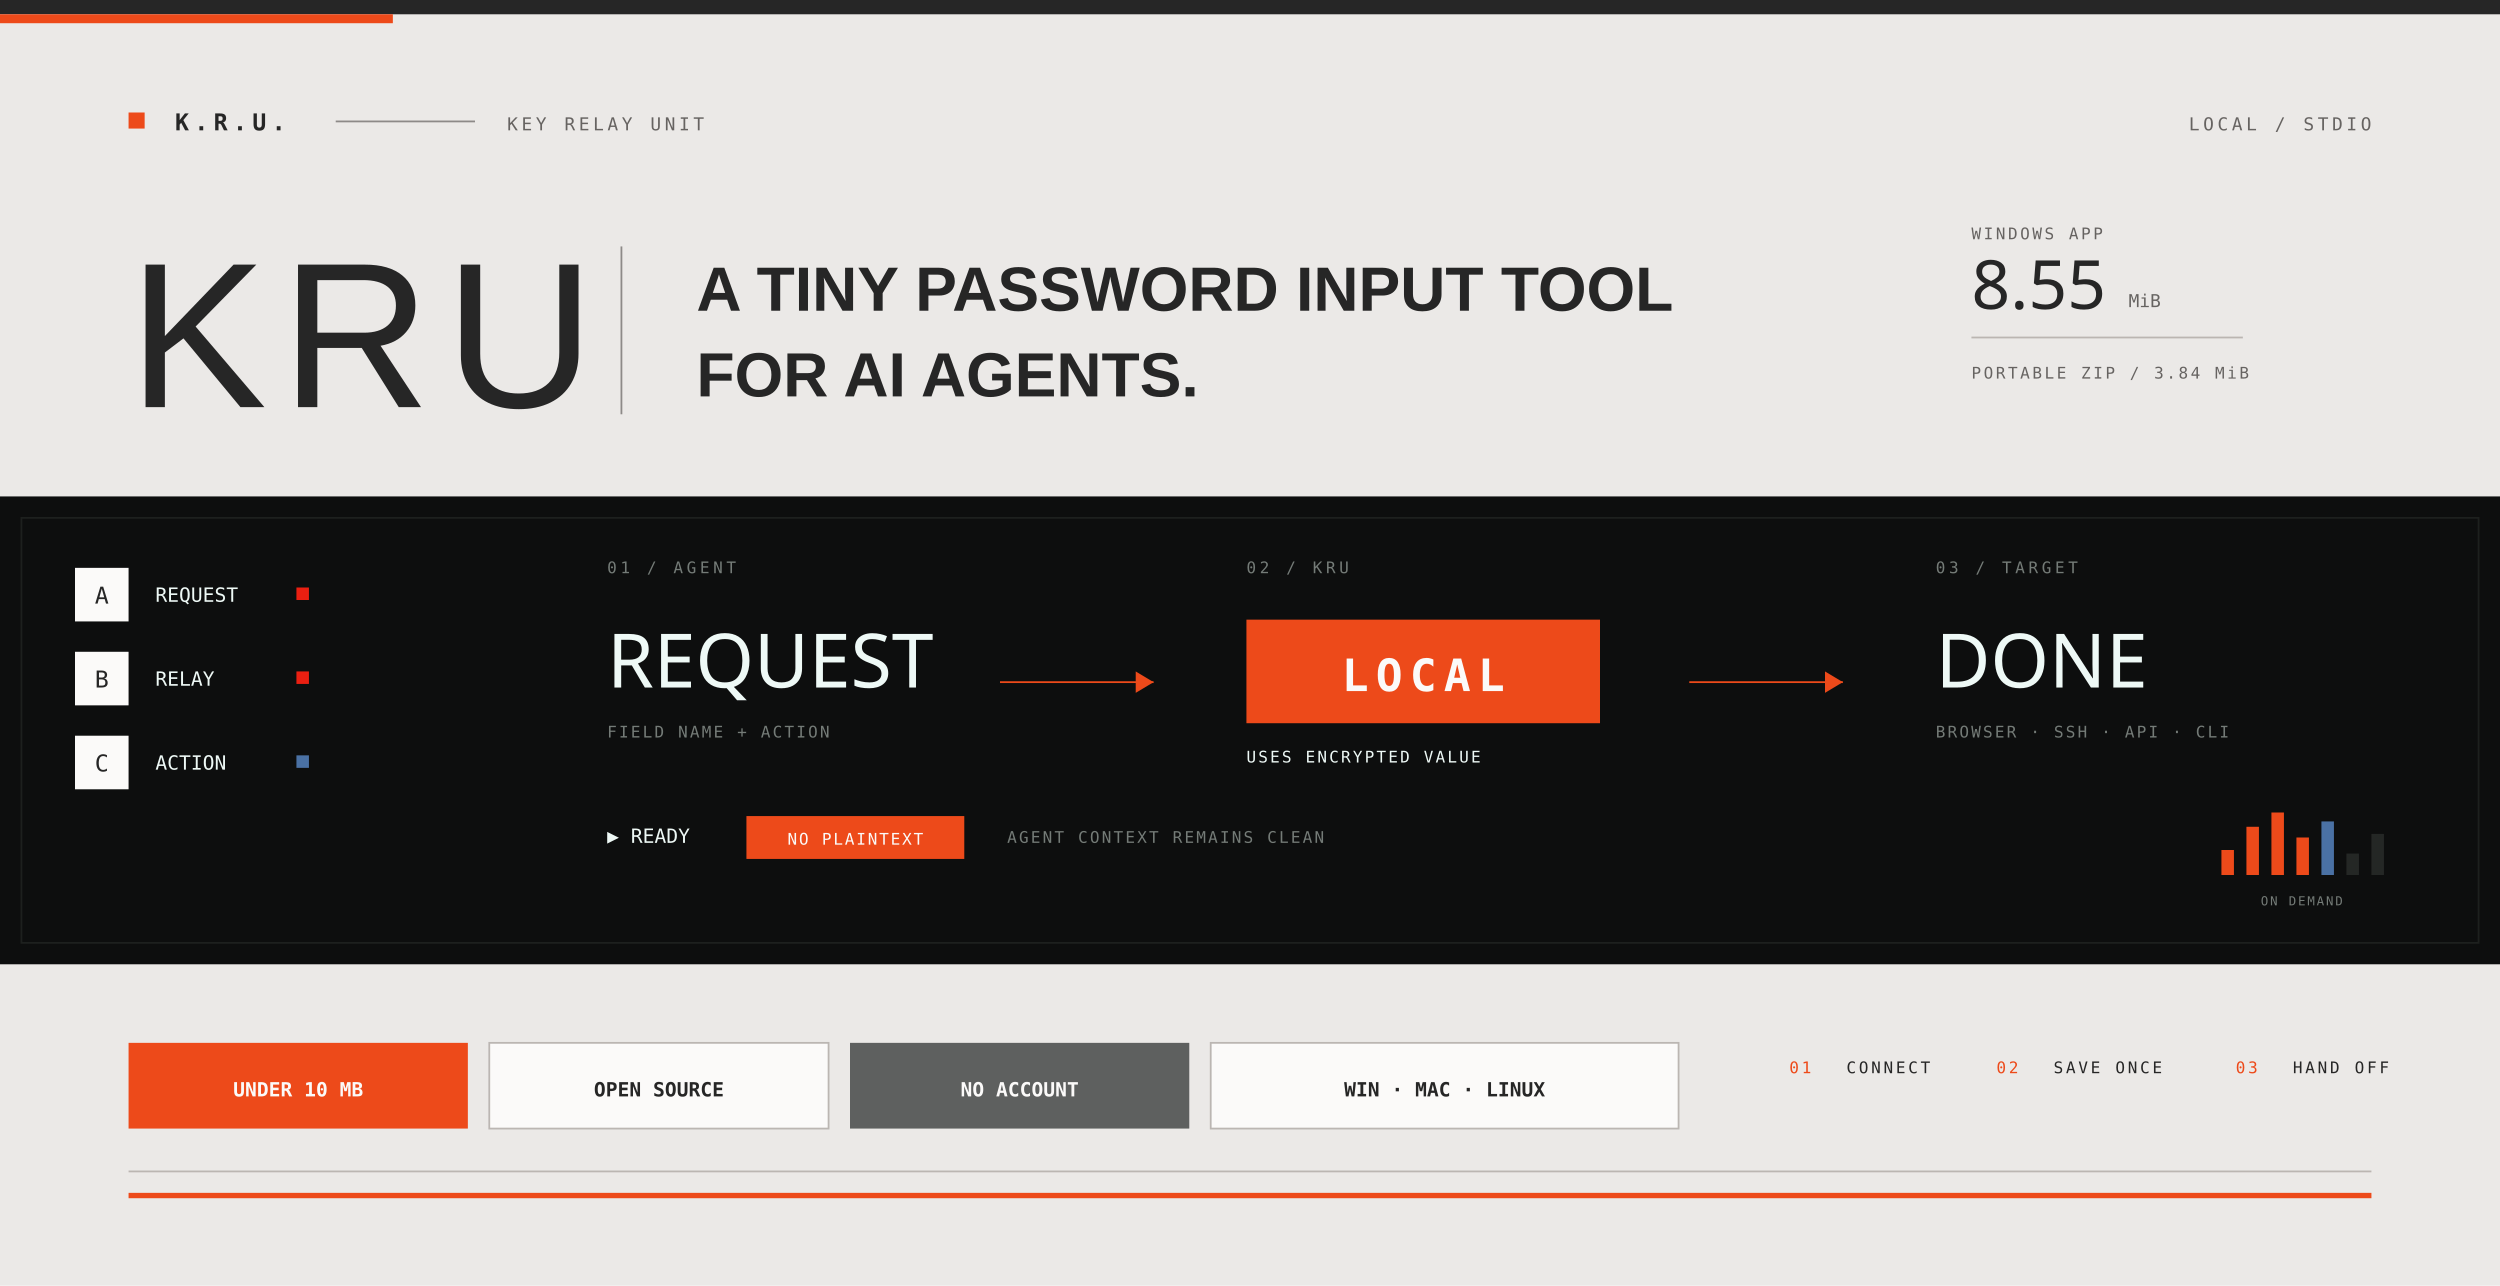
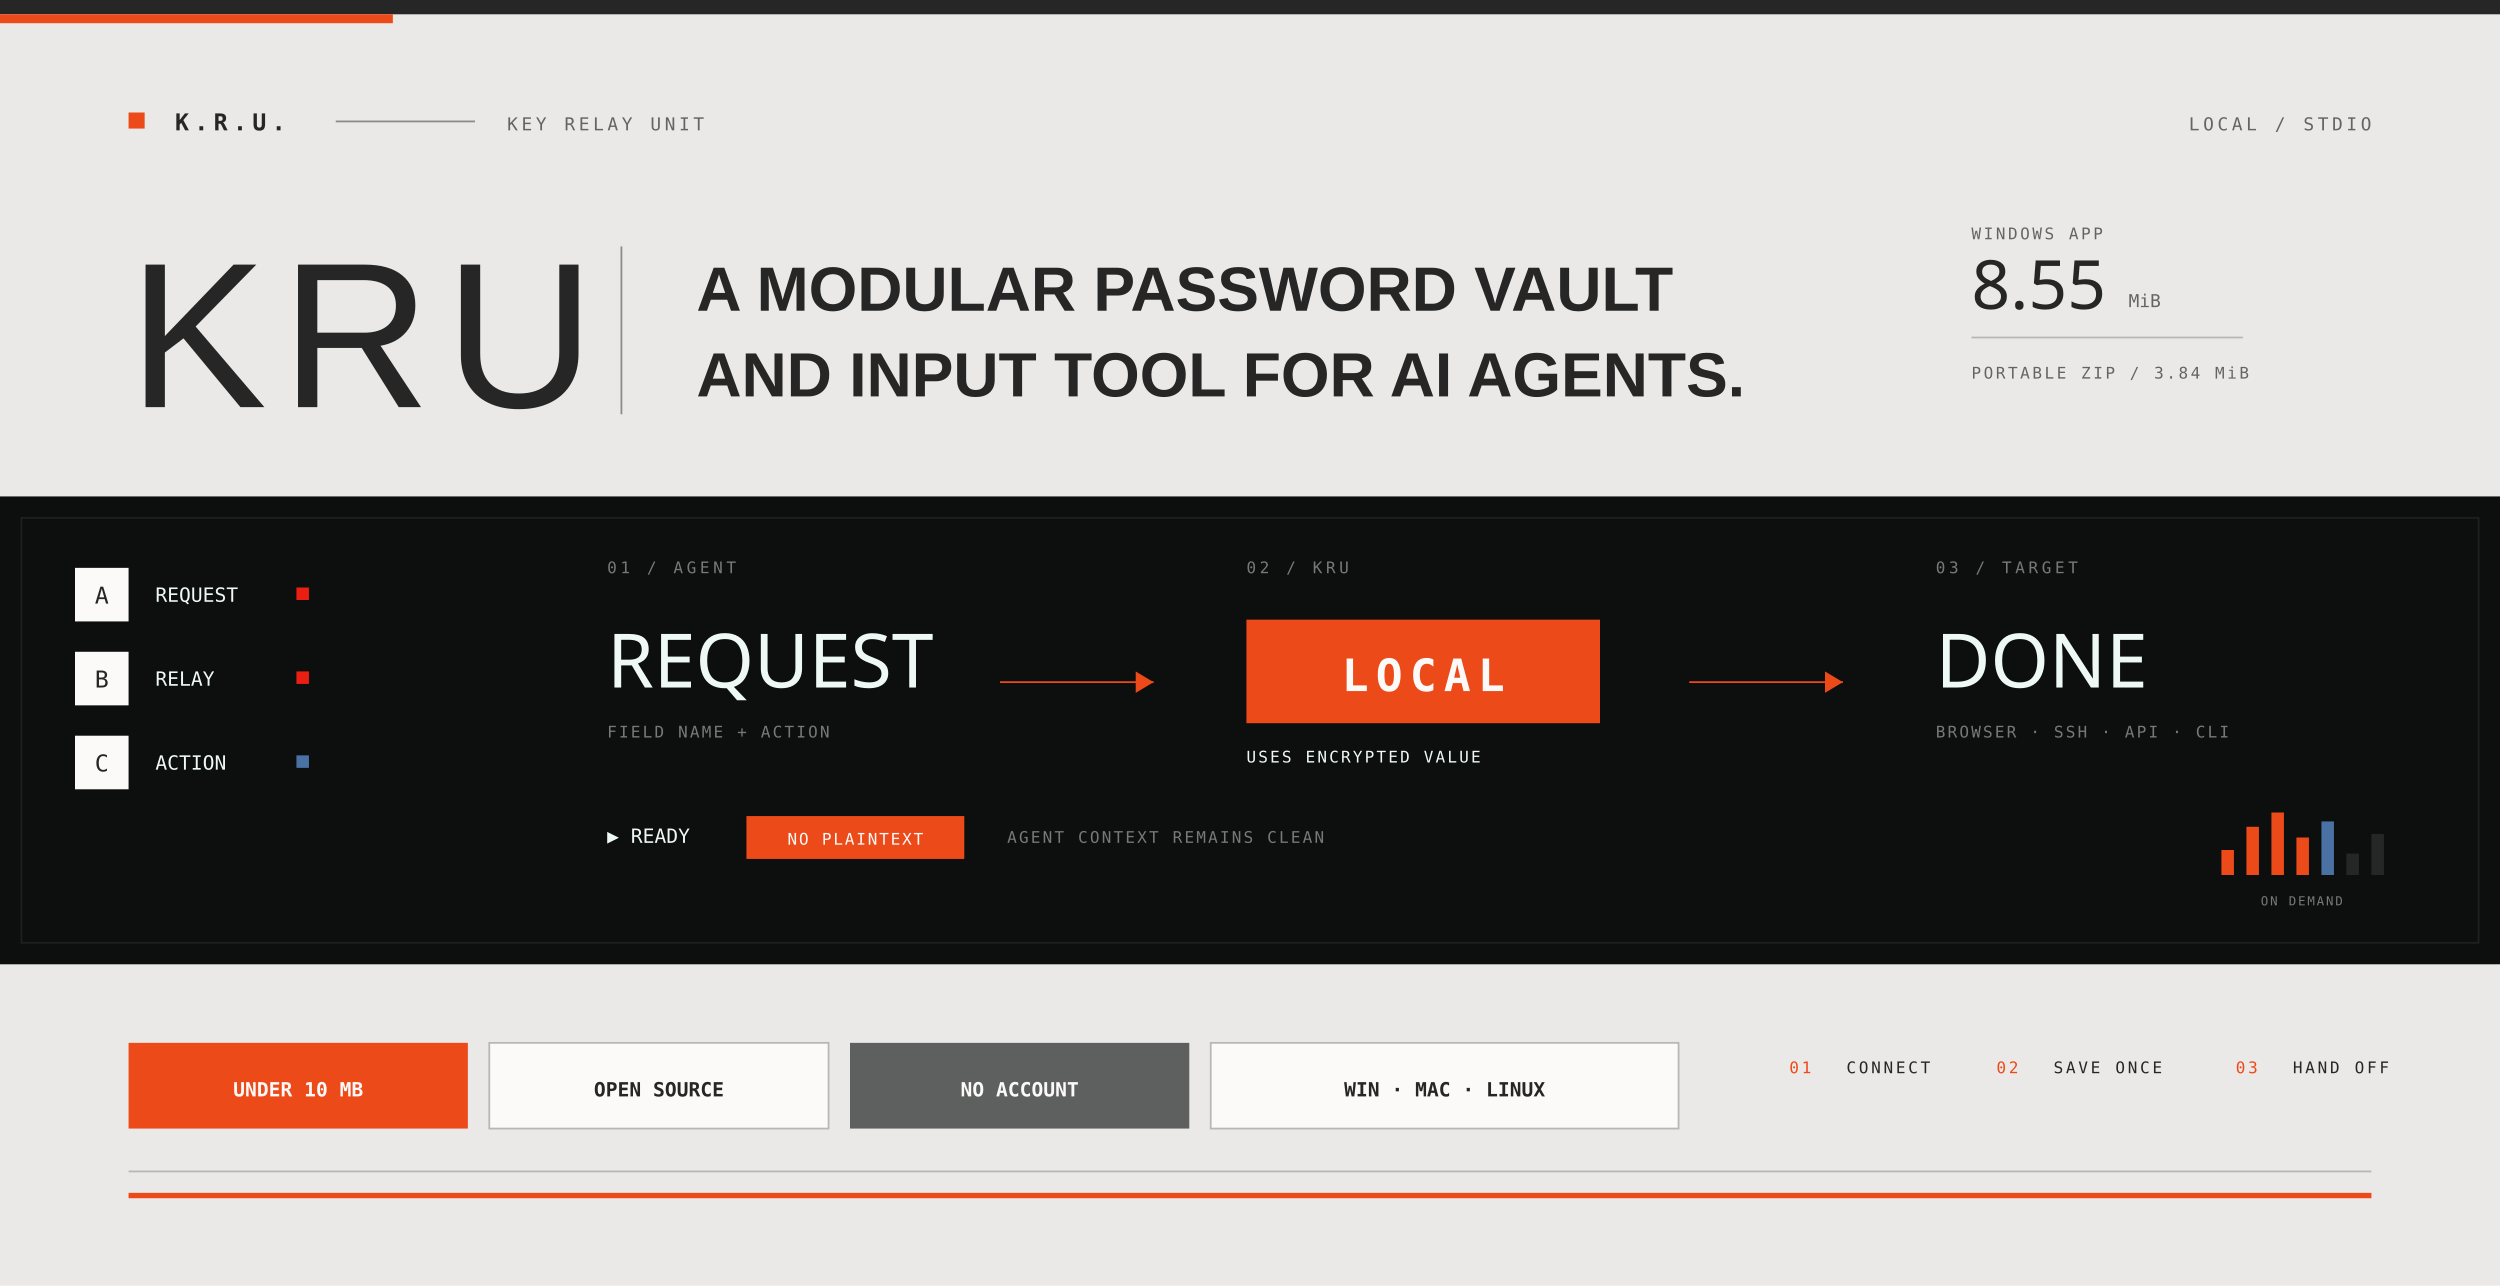
<svg xmlns="http://www.w3.org/2000/svg" width="1400" height="720" viewBox="0 0 1400 720" role="img" aria-labelledby="title desc">
  <style>
    .sans{font-family:Bahnschrift,"Segoe UI Variable","Segoe UI",Arial,sans-serif}
    .mono{font-family:"Cascadia Mono",Consolas,monospace}
    .instrument{font-family:"Arial Narrow",Bahnschrift,"Segoe UI",sans-serif}
    .ink{fill:#262626}.muted{fill:#666361}.paper{fill:#fbfaf9}.orange{fill:#ed4a1a}
    .displayText{fill:#eef9f6}.displayMuted{fill:#747b77}.ghost{fill:#242725}
    .rule{stroke:#8d8a88;stroke-width:1}.softRule{stroke:#bbb6b2;stroke-width:1}
  </style>
  <rect width="1400" height="720" fill="#ebe9e7" />
  <rect width="1400" height="8" fill="#262626" />
  <rect y="8" width="220" height="5" class="orange" />
  <g transform="translate(72 58)">
    <rect y="5" width="9" height="9" class="orange" />
    <text x="26" y="15" class="mono ink" font-size="13" font-weight="700" letter-spacing="3">K.R.U.</text>
    <line x1="116" y1="10" x2="194" y2="10" class="rule" />
    <text x="212" y="15" class="mono muted" font-size="10" letter-spacing="2">KEY RELAY UNIT</text>
    <text x="1256" y="15" text-anchor="end" class="mono muted" font-size="10" letter-spacing="2">LOCAL / STDIO</text>
  </g>
  <g transform="translate(72 120)">
    <text y="108" class="sans ink" font-size="116" font-weight="300" letter-spacing="8">KRU</text>
    <line x1="276" y1="18" x2="276" y2="112" class="rule" />
-     <text x="318" y="54" class="sans ink" font-size="35" font-weight="600">A TINY PASSWORD INPUT TOOL</text>
-     <text x="318" y="102" class="sans ink" font-size="35" font-weight="600">FOR AI AGENTS.</text>
+     <text x="318" y="54" class="sans ink" font-size="35" font-weight="600">A MODULAR PASSWORD VAULT</text>
+     <text x="318" y="102" class="sans ink" font-size="35" font-weight="600">AND INPUT TOOL FOR AI AGENTS.</text>
    <g transform="translate(1032 14)">
      <text class="mono muted" font-size="9" letter-spacing="1.4">WINDOWS APP</text>
      <text y="39" class="instrument ink" font-size="38" font-weight="300">8.55</text>
      <text x="88" y="38" class="mono muted" font-size="10">MiB</text>
      <line y1="55" x2="152" y2="55" class="softRule" />
      <text y="78" class="mono muted" font-size="9" letter-spacing="1.4">PORTABLE ZIP / 3.84 MiB</text>
    </g>
  </g>
  <g transform="translate(0 278)">
    <rect width="1400" height="262" fill="#0d0e0e" />
    <rect x="12" y="12" width="1376" height="238" fill="none" stroke="#1d201e" />
    <g transform="translate(42 40)" class="mono">
      <g>
        <rect width="30" height="30" class="paper" />
        <text x="15" y="20" text-anchor="middle" class="ink" font-size="13">A</text>
        <text x="45" y="19" class="displayText" font-size="11">REQUEST</text>
        <rect x="124" y="11" width="7" height="7" fill="#ea1f11" />
      </g>
      <g transform="translate(0 47)">
        <rect width="30" height="30" class="paper" />
        <text x="15" y="20" text-anchor="middle" class="ink" font-size="13">B</text>
        <text x="45" y="19" class="displayText" font-size="11">RELAY</text>
        <rect x="124" y="11" width="7" height="7" fill="#ea1f11" />
      </g>
      <g transform="translate(0 94)">
        <rect width="30" height="30" class="paper" />
        <text x="15" y="20" text-anchor="middle" class="ink" font-size="13">C</text>
        <text x="45" y="19" class="displayText" font-size="11">ACTION</text>
        <rect x="124" y="11" width="7" height="7" fill="#4a71a4" />
      </g>
    </g>
    <g transform="translate(250 43)">
      <text x="90" class="mono displayMuted" font-size="9" letter-spacing="2">01 / AGENT</text>
      <text x="90" y="64" class="instrument displayText" font-size="42" font-weight="300">REQUEST</text>
      <text x="90" y="92" class="mono displayMuted" font-size="9" letter-spacing="1.2">FIELD NAME + ACTION</text>
      <line x1="310" y1="61" x2="396" y2="61" stroke="#ed4a1a" />
      <path d="M396 61l-10-6v12z" class="orange" />
      <text x="448" class="mono displayMuted" font-size="9" letter-spacing="2">02 / KRU</text>
      <rect x="448" y="26" width="198" height="58" class="orange" />
      <text x="547" y="66" text-anchor="middle" class="mono paper" font-size="25" font-weight="700" letter-spacing="4">LOCAL</text>
      <text x="448" y="106" class="mono displayText" font-size="9" letter-spacing="1.2">USES ENCRYPTED VALUE</text>
      <line x1="696" y1="61" x2="782" y2="61" stroke="#ed4a1a" />
      <path d="M782 61l-10-6v12z" class="orange" />
      <text x="834" class="mono displayMuted" font-size="9" letter-spacing="2">03 / TARGET</text>
      <text x="834" y="64" class="instrument displayText" font-size="42" font-weight="300">DONE</text>
      <text x="834" y="92" class="mono displayMuted" font-size="9" letter-spacing="1.2">BROWSER · SSH · API · CLI</text>
      <g transform="translate(90 151)" class="mono">
        <text class="displayText" font-size="11">▶ READY</text>
        <rect x="78" y="-15" width="122" height="24" class="orange" />
        <text x="139" y="1" text-anchor="middle" class="paper" font-size="9" letter-spacing="1">NO PLAINTEXT</text>
        <text x="224" class="displayMuted" font-size="9" letter-spacing="1.2">AGENT CONTEXT REMAINS CLEAN</text>
      </g>
    </g>
    <g transform="translate(1244 177)">
      <rect y="21" width="7" height="14" class="orange" />
      <rect x="14" y="8" width="7" height="27" class="orange" />
      <rect x="28" width="7" height="35" class="orange" />
      <rect x="42" y="14" width="7" height="21" class="orange" />
      <rect x="56" y="5" width="7" height="30" fill="#4a71a4" />
      <rect x="70" y="23" width="7" height="12" class="ghost" />
      <rect x="84" y="12" width="7" height="23" class="ghost" />
      <text x="45" y="52" text-anchor="middle" class="mono displayMuted" font-size="7" letter-spacing="1">ON DEMAND</text>
    </g>
  </g>
  <g transform="translate(72 584)">
    <g class="mono" font-size="11" font-weight="700">
      <rect width="190" height="48" class="orange" />
      <text x="95" y="30" text-anchor="middle" class="paper">UNDER 10 MB</text>
      <rect x="202" width="190" height="48" class="paper" stroke="#bbb6b2" />
      <text x="297" y="30" text-anchor="middle" class="ink">OPEN SOURCE</text>
      <rect x="404" width="190" height="48" fill="#5e605f" />
      <text x="499" y="30" text-anchor="middle" class="paper">NO ACCOUNT</text>
      <rect x="606" width="262" height="48" class="paper" stroke="#bbb6b2" />
      <text x="737" y="30" text-anchor="middle" class="ink">WIN · MAC · LINUX</text>
    </g>
    <g transform="translate(930 17)" class="mono" font-size="9" letter-spacing="1.5">
      <text class="orange">01</text>
      <text x="32" class="ink">CONNECT</text>
      <text x="116" class="orange">02</text>
      <text x="148" class="ink">SAVE ONCE</text>
      <text x="250" class="orange">03</text>
      <text x="282" class="ink">HAND OFF</text>
    </g>
    <line y1="72" x2="1256" y2="72" class="softRule" />
    <rect y="84" width="1256" height="3" class="orange" />
  </g>
</svg>
